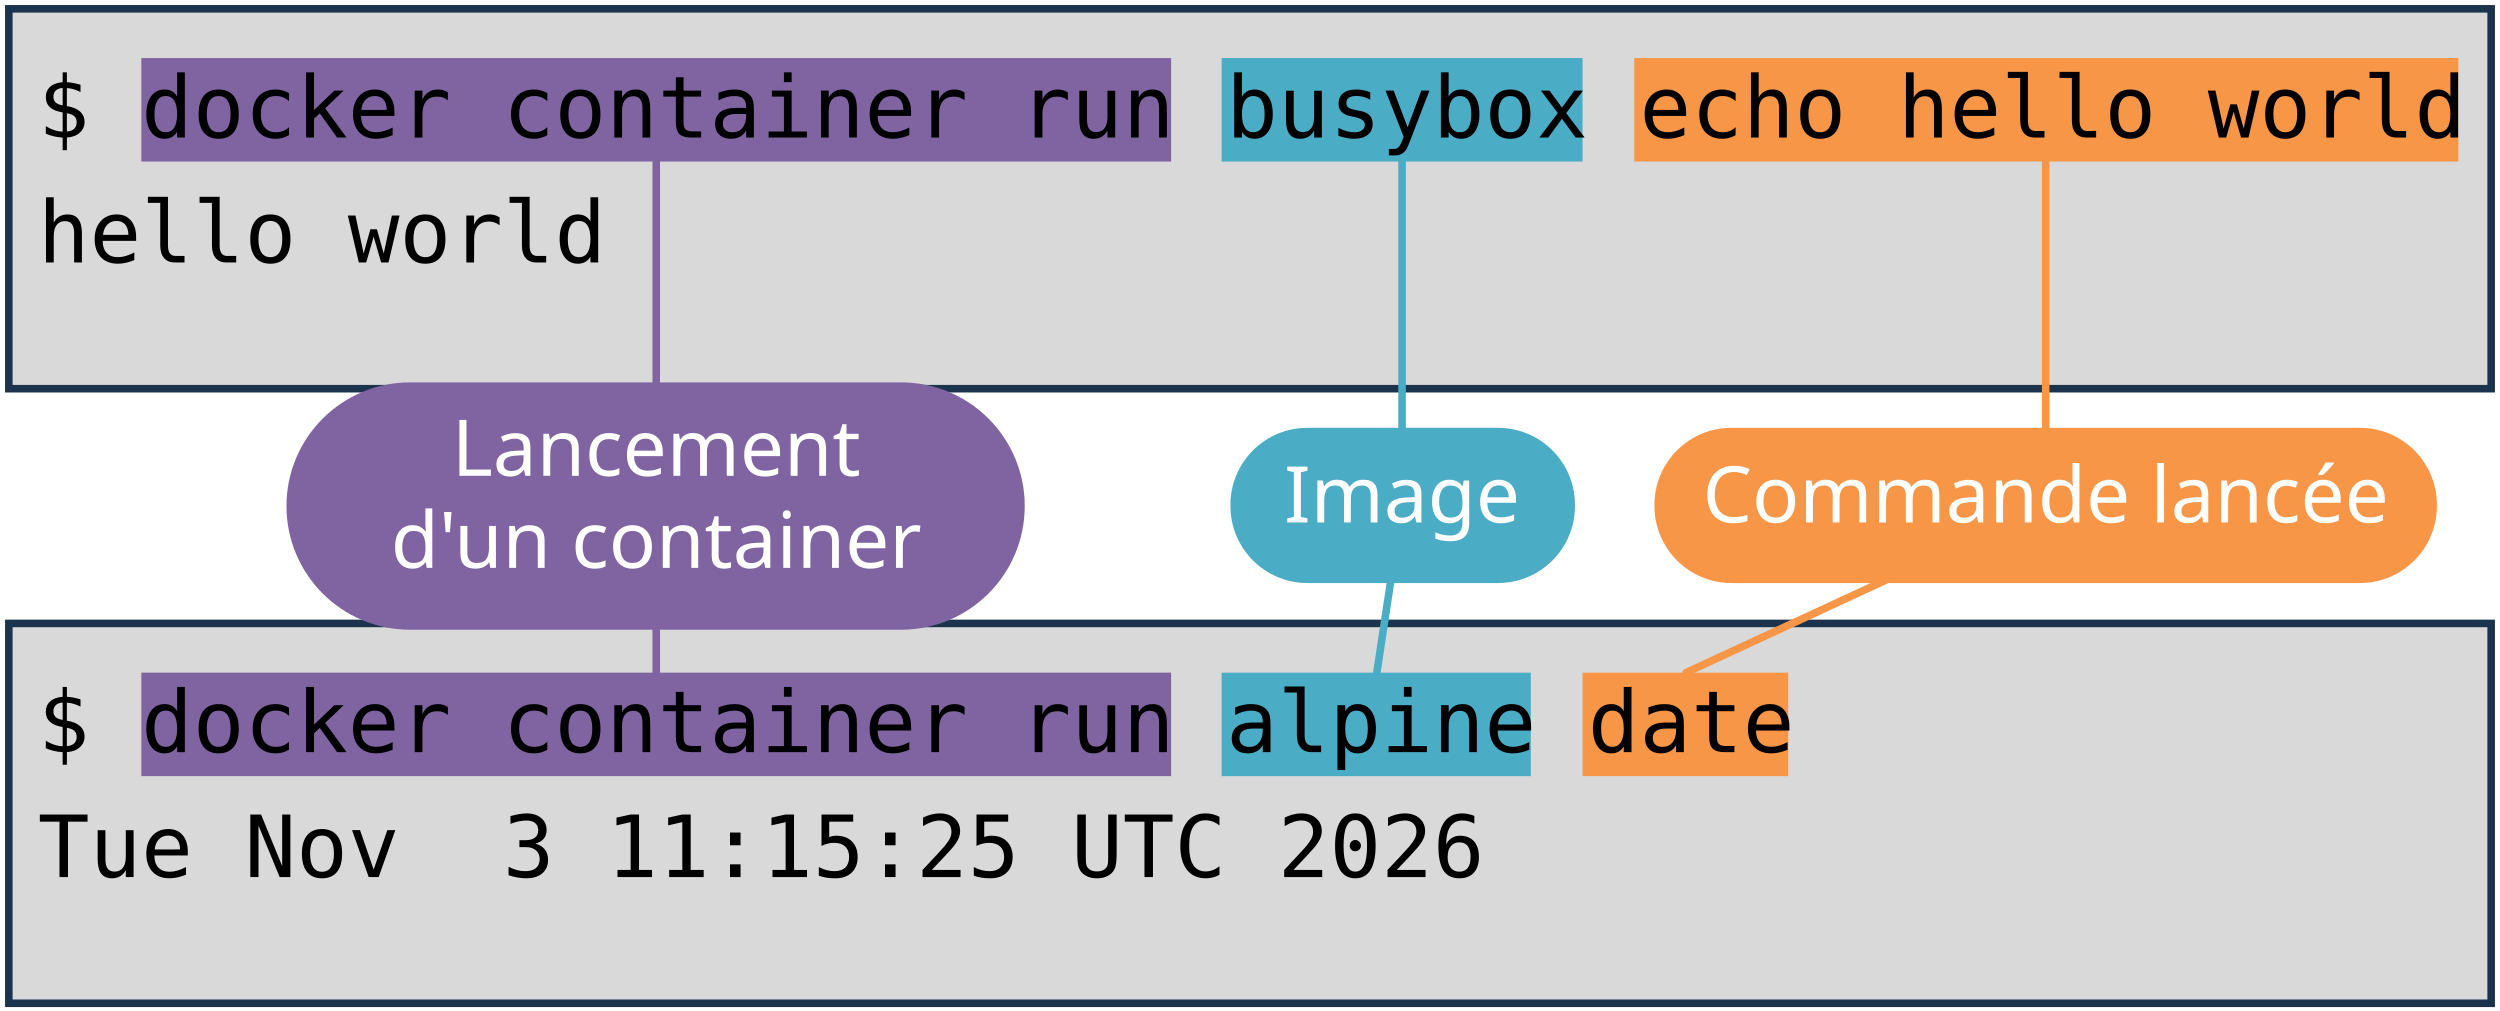
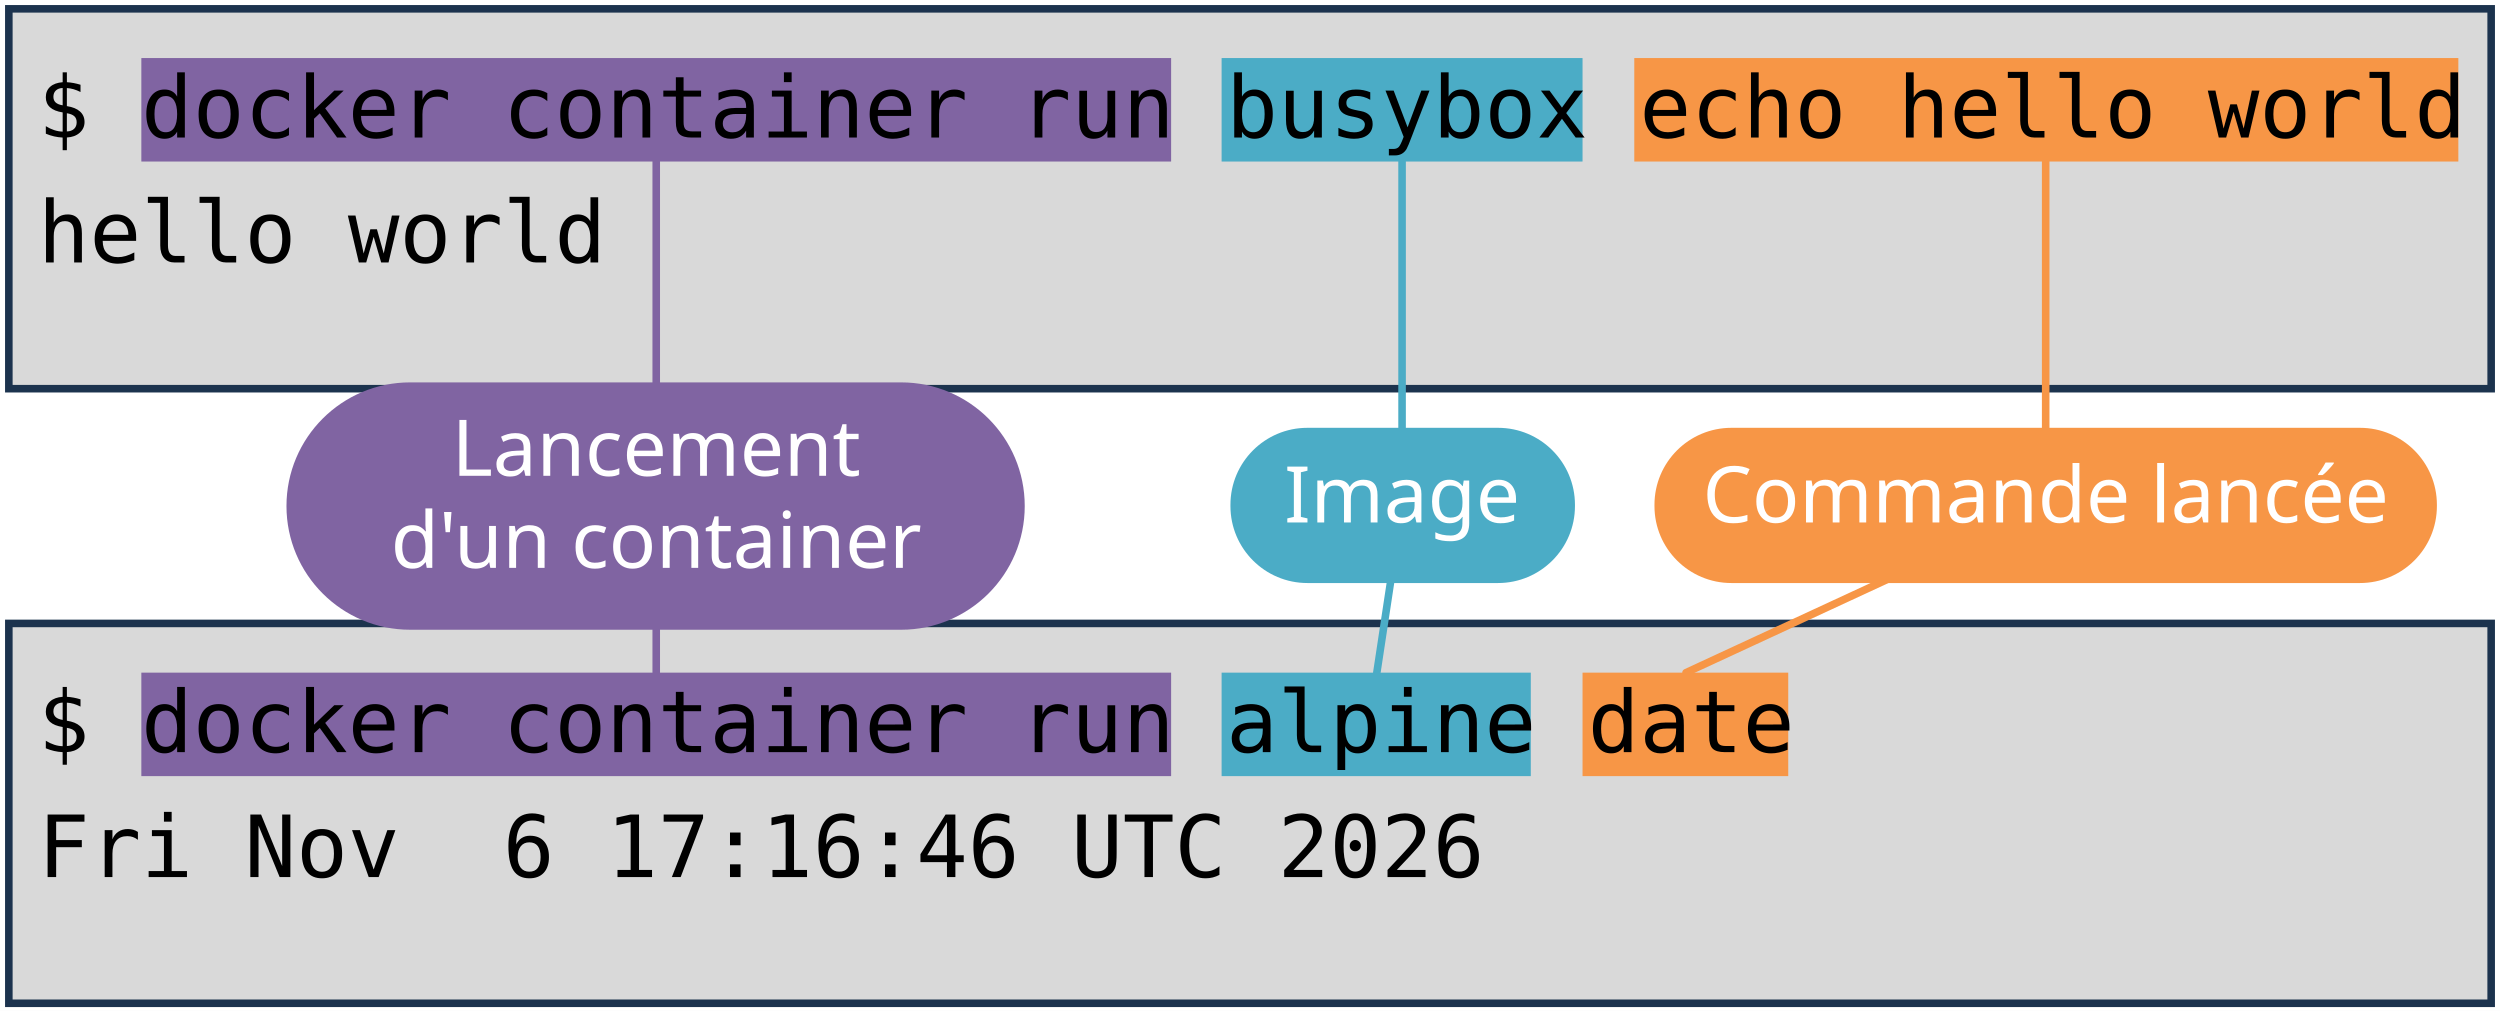
<svg xmlns="http://www.w3.org/2000/svg" viewBox="0 0 1981 801" width="1981" height="801" role="img" aria-label="Deux terminaux : docker container run busybox echo hello world, et docker container run alpine date. Annotations : lancement d'un container, image, commande lancée.">
  <style>
    .code { font-family: "DejaVu Sans Mono", Menlo, Consolas, monospace; font-size: 68px; fill: #000000; }
    .pill { font-family: "Trebuchet MS", "Century Gothic", Verdana, sans-serif; font-size: 62px; text-anchor: middle; }
  </style>
  <rect width="1981" height="801" fill="#FFFFFF" />
  <rect x="7" y="7" width="1967" height="301" fill="#D9D9D9" stroke="#1C334E" stroke-width="6" />
  <rect x="7" y="494" width="1967" height="301" fill="#D9D9D9" stroke="#1C334E" stroke-width="6" />
  <rect x="112" y="46" width="816" height="82" fill="#8064A2" />
  <rect x="112" y="533" width="816" height="82" fill="#8064A2" />
  <rect x="968" y="46" width="286" height="82" fill="#4BACC6" />
  <rect x="968" y="533" width="245" height="82" fill="#4BACC6" />
  <rect x="1295" y="46" width="653" height="82" fill="#F79646" />
  <rect x="1254" y="533" width="163" height="82" fill="#F79646" />
  <text x="30" y="109" class="code" xml:space="preserve">$ docker container run busybox echo hello world</text>
  <text x="30" y="208" class="code" xml:space="preserve">hello world</text>
  <text x="30" y="596" class="code" xml:space="preserve">$ docker container run alpine date</text>
-   <text x="30" y="695" class="code" xml:space="preserve">Tue Nov  3 11:15:25 UTC 2026</text>
+   <text x="30" y="695" class="code" xml:space="preserve">Fri Nov  6 17:16:46 UTC 2026</text>
  <path d="M 520 401 L 520 128" stroke="#8064A2" stroke-width="6" fill="none" stroke-linecap="round" />
  <path d="M 520 401 L 520 533" stroke="#8064A2" stroke-width="6" fill="none" stroke-linecap="round" />
  <rect x="227" y="303" width="585" height="196" rx="98" fill="#8064A2" />
  <text x="520" y="377" class="pill" fill="#FFFFFF">Lancement</text>
  <text x="520" y="450" class="pill" fill="#FFFFFF">d'un container</text>
  <path d="M 1111 401 L 1111 128" stroke="#4BACC6" stroke-width="6" fill="none" stroke-linecap="round" />
  <path d="M 1111 401 L 1091 533" stroke="#4BACC6" stroke-width="6" fill="none" stroke-linecap="round" />
  <rect x="975" y="339" width="273" height="123" rx="61" fill="#4BACC6" />
  <text x="1111" y="414" class="pill" fill="#FFFFFF">Image</text>
  <path d="M 1621 401 L 1621 128" stroke="#F79646" stroke-width="6" fill="none" stroke-linecap="round" />
  <path d="M 1621 401 L 1336 533" stroke="#F79646" stroke-width="6" fill="none" stroke-linecap="round" />
  <rect x="1311" y="339" width="620" height="123" rx="61" fill="#F79646" />
  <text x="1621" y="414" class="pill" fill="#FFFFFF">Commande lancée</text>
</svg>
